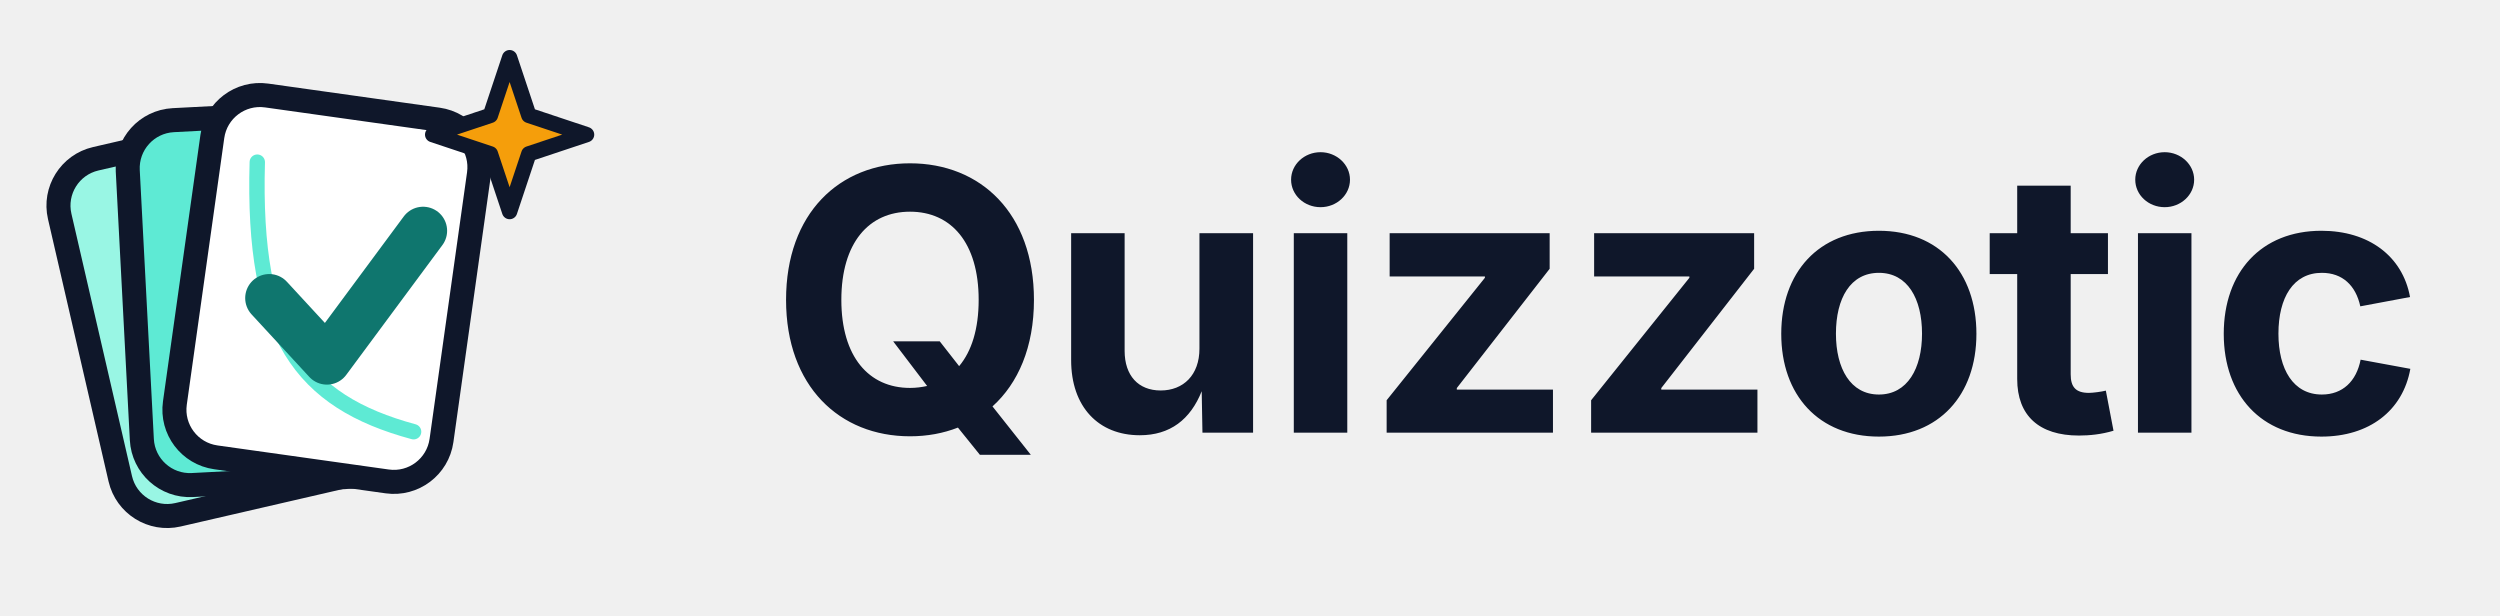
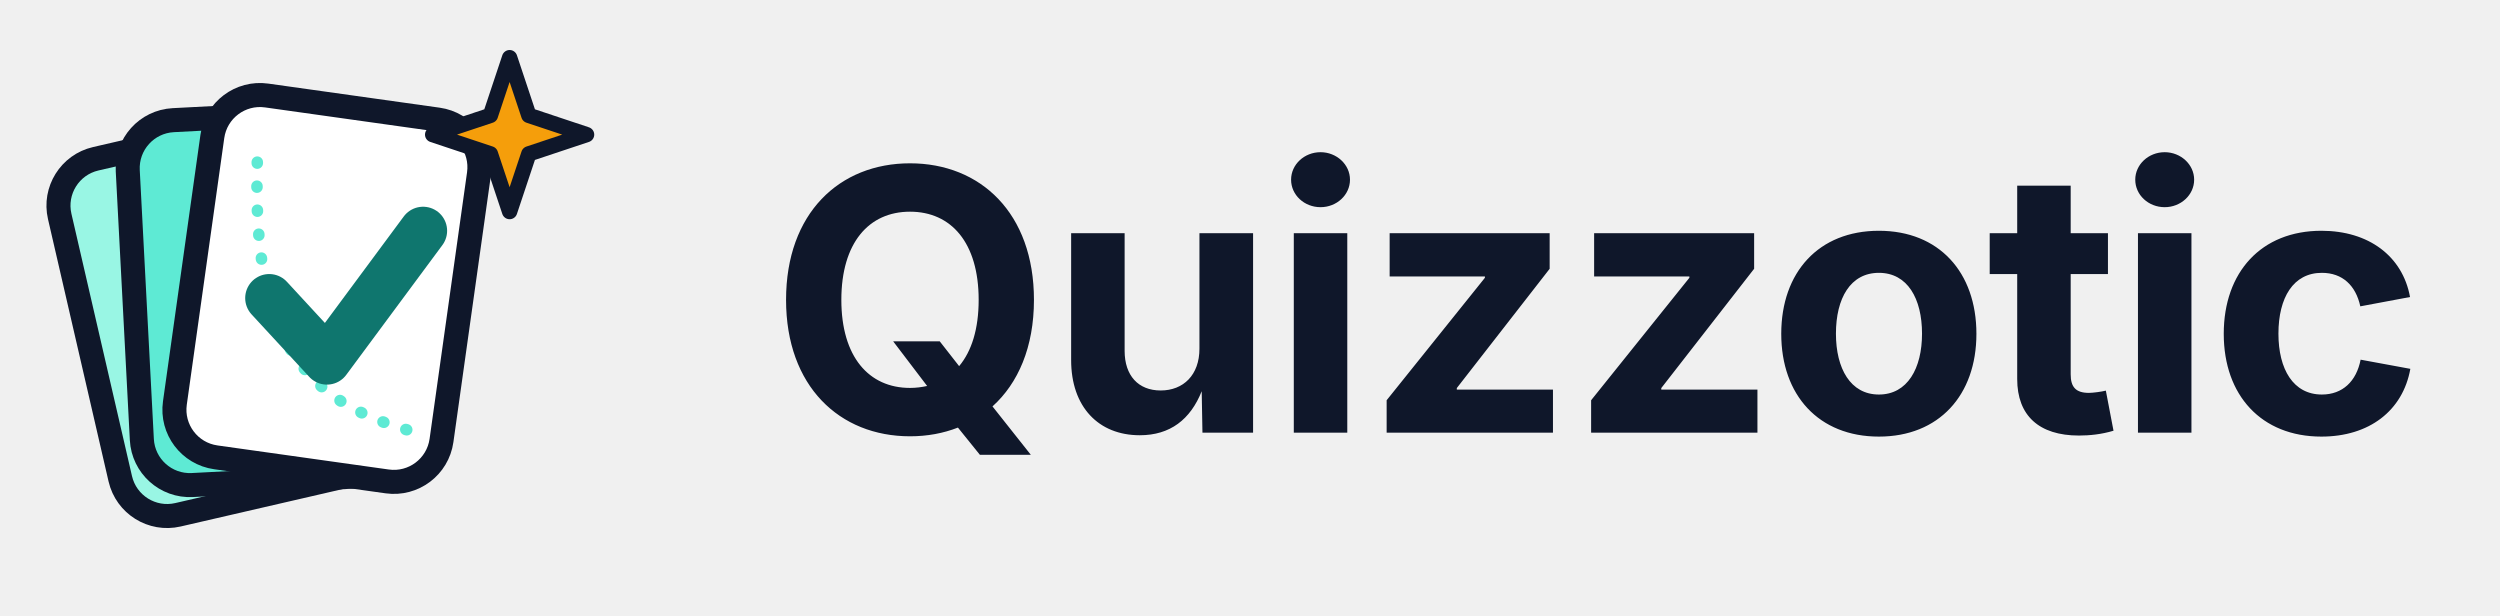
<svg xmlns="http://www.w3.org/2000/svg" viewBox="0 0 260 64" role="img" aria-labelledby="t">
  <g>
    <rect x="9" y="14" width="28" height="38" rx="5" transform="rotate(-13 23 33)" fill="#99F6E4" stroke="#0F172A" stroke-width="2.5" />
    <rect x="14" y="12" width="28" height="38" rx="5" transform="rotate(-3 28 31)" fill="#5EEAD4" stroke="#0F172A" stroke-width="2.5" />
    <rect x="20" y="11" width="28" height="38" rx="5" transform="rotate(8 34 30)" fill="#FFFFFF" stroke="#0F172A" stroke-width="2.5" />
-     <path d="M25 18 C27 36 33 42 45 43.5" transform="rotate(8 34 30)" fill="none" stroke="#5EEAD4" stroke-width="1.6" stroke-linecap="round" />
+     <path d="M25 18 C27 36 33 42 45 43.5" transform="rotate(8 34 30)" fill="none" stroke="#5EEAD4" stroke-width="1.2" stroke-dasharray="0.1 2.4" stroke-linecap="round" />
    <path d="M28 31 L34 37.5 L44 24" fill="none" stroke="#0F766E" stroke-width="5" stroke-linecap="round" stroke-linejoin="round" />
    <path d="M53 6 L55 12 L61 14 L55 16 L53 22 L51 16 L45 14 L51 12 Z" fill="#F59E0B" stroke="#0F172A" stroke-width="1.6" stroke-linejoin="round" />
  </g>
  <text x="80" y="45" font-family="Inter, 'Segoe UI', system-ui, -apple-system, Helvetica, Arial, sans-serif" font-size="38" font-weight="700" letter-spacing="-0.5" fill="#0F172A" textLength="176" lengthAdjust="spacingAndGlyphs">Quizzotic</text>
</svg>
